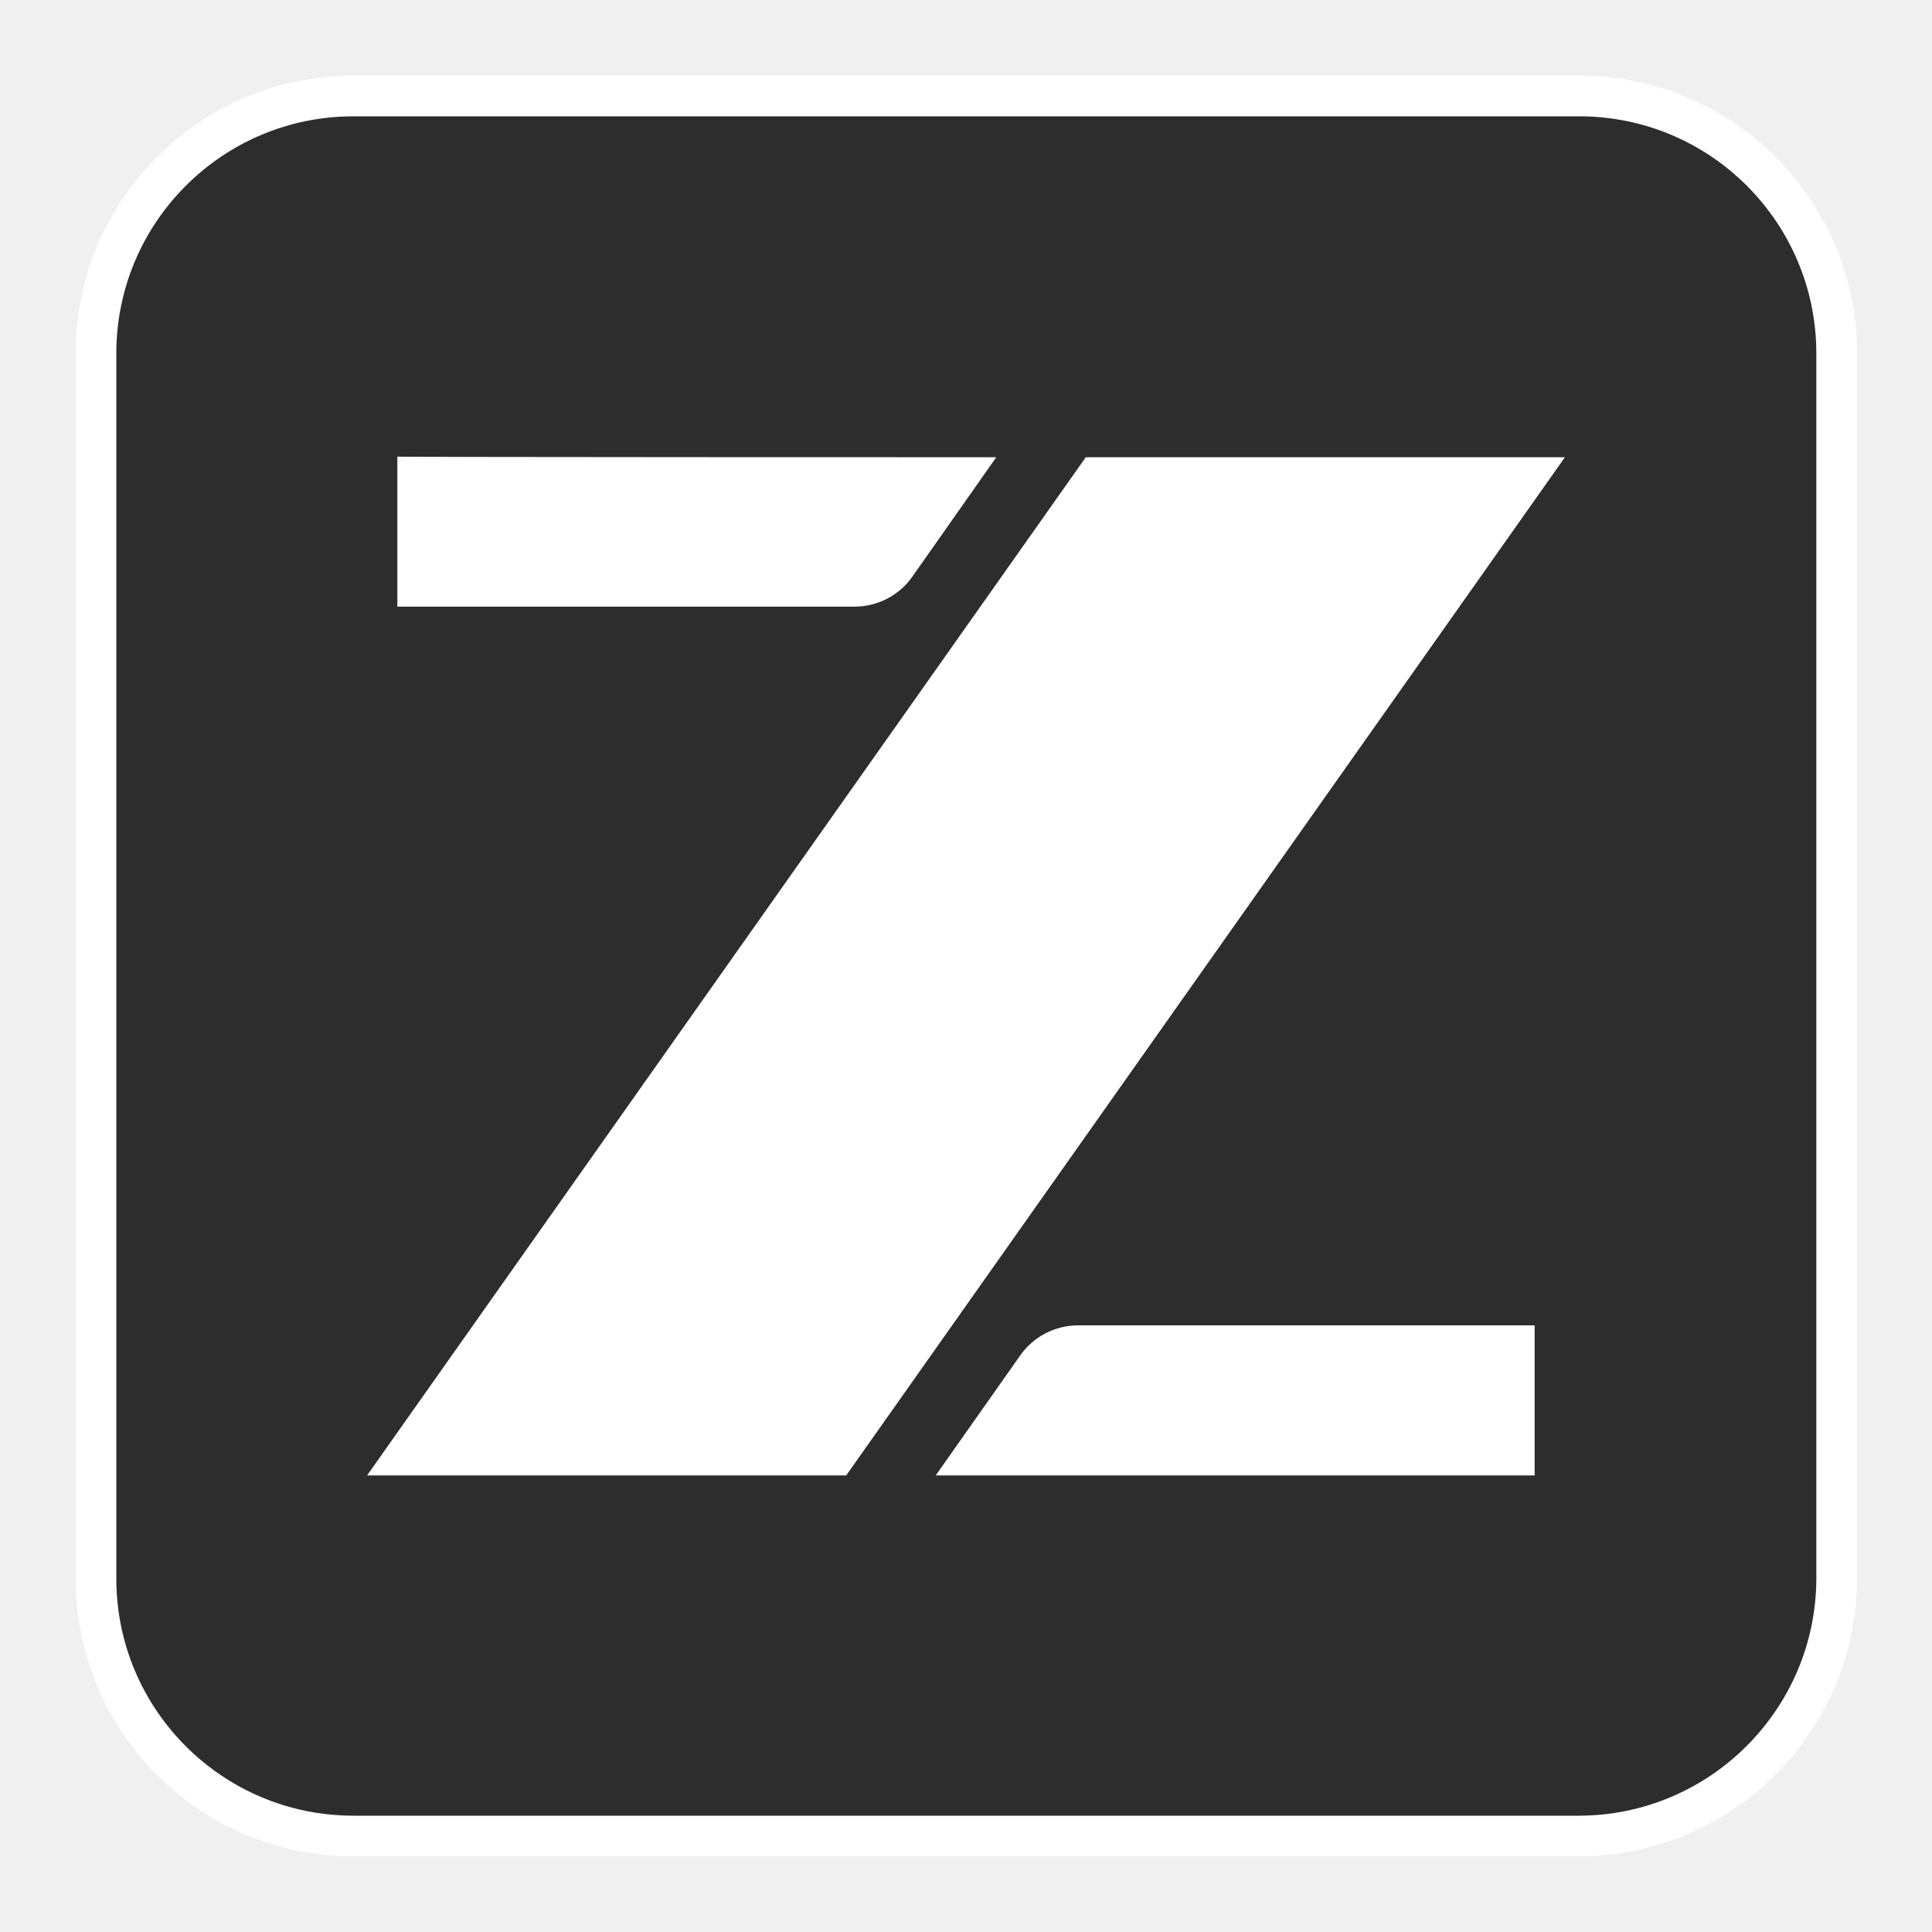
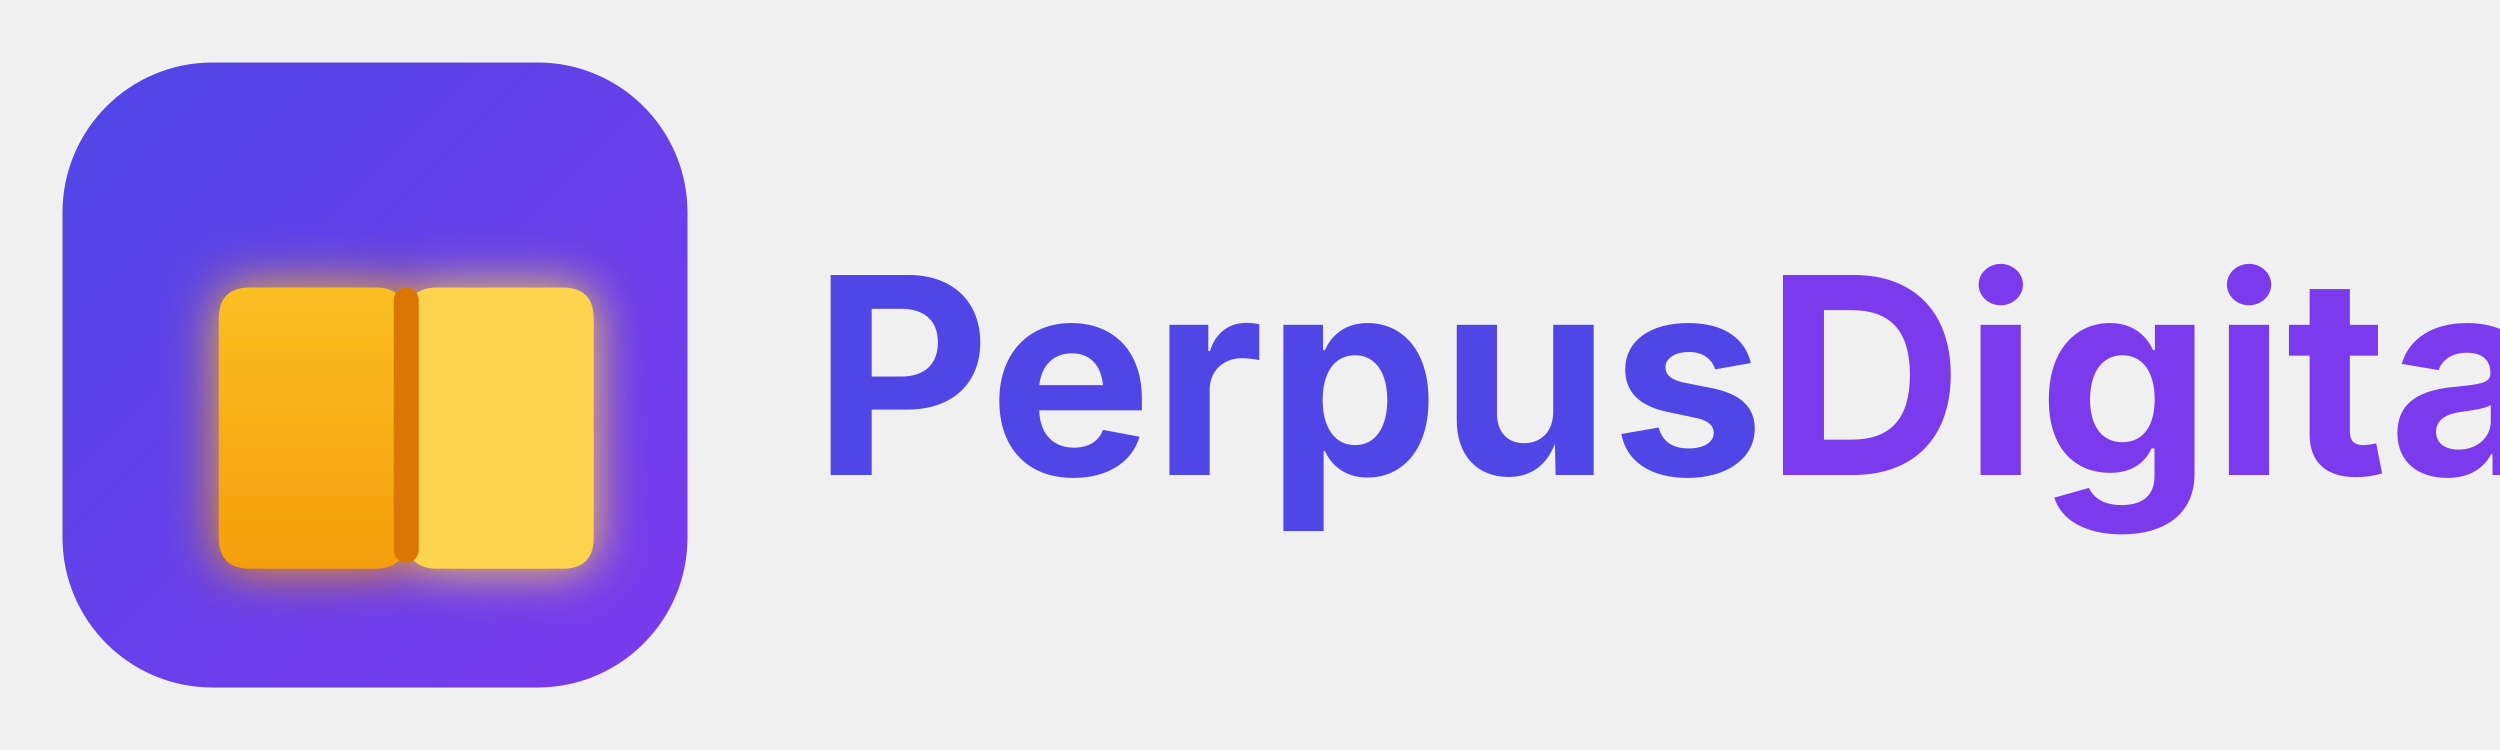
- <svg xmlns="http://www.w3.org/2000/svg" version="1.1" x="0px" y="0px" viewBox="0 0 30 30" style="enable-background:new 0 0 30 30;" xml:space="preserve">
+ <svg xmlns="http://www.w3.org/2000/svg" viewBox="0 0 200 60">
  <defs>
-     <style type="text/css">
-     .st194{fill:#2D2D2D;stroke:#FFFFFF;stroke-width:0.632;stroke-miterlimit:10;}
-     .st23{fill:#FFFFFF;}
- 
-     .z-breathe {
-       animation: breathe 2.5s ease-in-out infinite;
-     }
- 
-     @keyframes breathe {
-       0%, 100% { opacity: 0.7; }
-       50% { opacity: 1; }
-     }
-   </style>
+     <linearGradient id="logoBgGrad" x1="0%" y1="0%" x2="100%" y2="100%">
+       <stop offset="0%" style="stop-color:#4f46e5;stop-opacity:1" />
+       <stop offset="100%" style="stop-color:#7c3aed;stop-opacity:1" />
+     </linearGradient>
+     <linearGradient id="logoBookGrad" x1="0%" y1="0%" x2="0%" y2="100%">
+       <stop offset="0%" style="stop-color:#fbbf24;stop-opacity:1" />
+       <stop offset="100%" style="stop-color:#f59e0b;stop-opacity:1" />
+     </linearGradient>
+     <filter id="logoGlow" x="-50%" y="-50%" width="200%" height="200%">
+       <feGaussianBlur stdDeviation="2" result="coloredBlur" />
+       <feMerge>
+         <feMergeNode in="coloredBlur" />
+         <feMergeNode in="SourceGraphic" />
+       </feMerge>
+     </filter>
  </defs>
-   <g>
-     <path class="st194" d="M24.51,28.51H5.49c-2.21,0-4-1.79-4-4V5.49c0-2.21,1.79-4,4-4h19.03c2.21,0,4,1.79,4,4v19.03     C28.51,26.72,26.72,28.51,24.51,28.51z" />
-     <g class="z-breathe">
-       <path class="st23" d="M15.47,7.1l-1.3,1.85c-0.2,0.29-0.54,0.47-0.9,0.47h-7.1V7.09C6.16,7.1,15.47,7.1,15.47,7.1z" />
-       <polygon class="st23" points="24.3,7.1 13.14,22.91 5.7,22.91 16.86,7.1" />
-       <path class="st23" d="M14.53,22.91l1.31-1.86c0.2-0.29,0.54-0.47,0.9-0.47h7.09v2.33H14.53z" />
-     </g>
+   <rect x="5" y="5" width="50" height="50" rx="12" fill="url(#logoBgGrad)" />
+   <g transform="translate(15, 18)" filter="url(#logoGlow)">
+     <path d="M17.5 5 L17.5 25 Q17.5 27.5 15 27.5 L5 27.5 Q2.5 27.5 2.5 25 L2.5 7.5 Q2.5 5 5 5 L15 5 Q17.5 5 17.5 7.5" fill="url(#logoBookGrad)" />
+     <path d="M17.5 5 L17.5 25 Q17.5 27.5 20 27.5 L30 27.5 Q32.5 27.5 32.5 25 L32.5 7.5 Q32.5 5 30 5 L20 5 Q17.5 5 17.5 7.5" fill="#fcd34d" />
+     <rect x="16.5" y="5" width="2" height="22" fill="#d97706" rx="1" />
  </g>
+   <text x="65" y="38" font-family="system-ui, -apple-system, sans-serif" font-size="22" font-weight="700" fill="#4f46e5">
+     Perpus<tspan fill="#7c3aed">Digital</tspan>
+   </text>
</svg>
